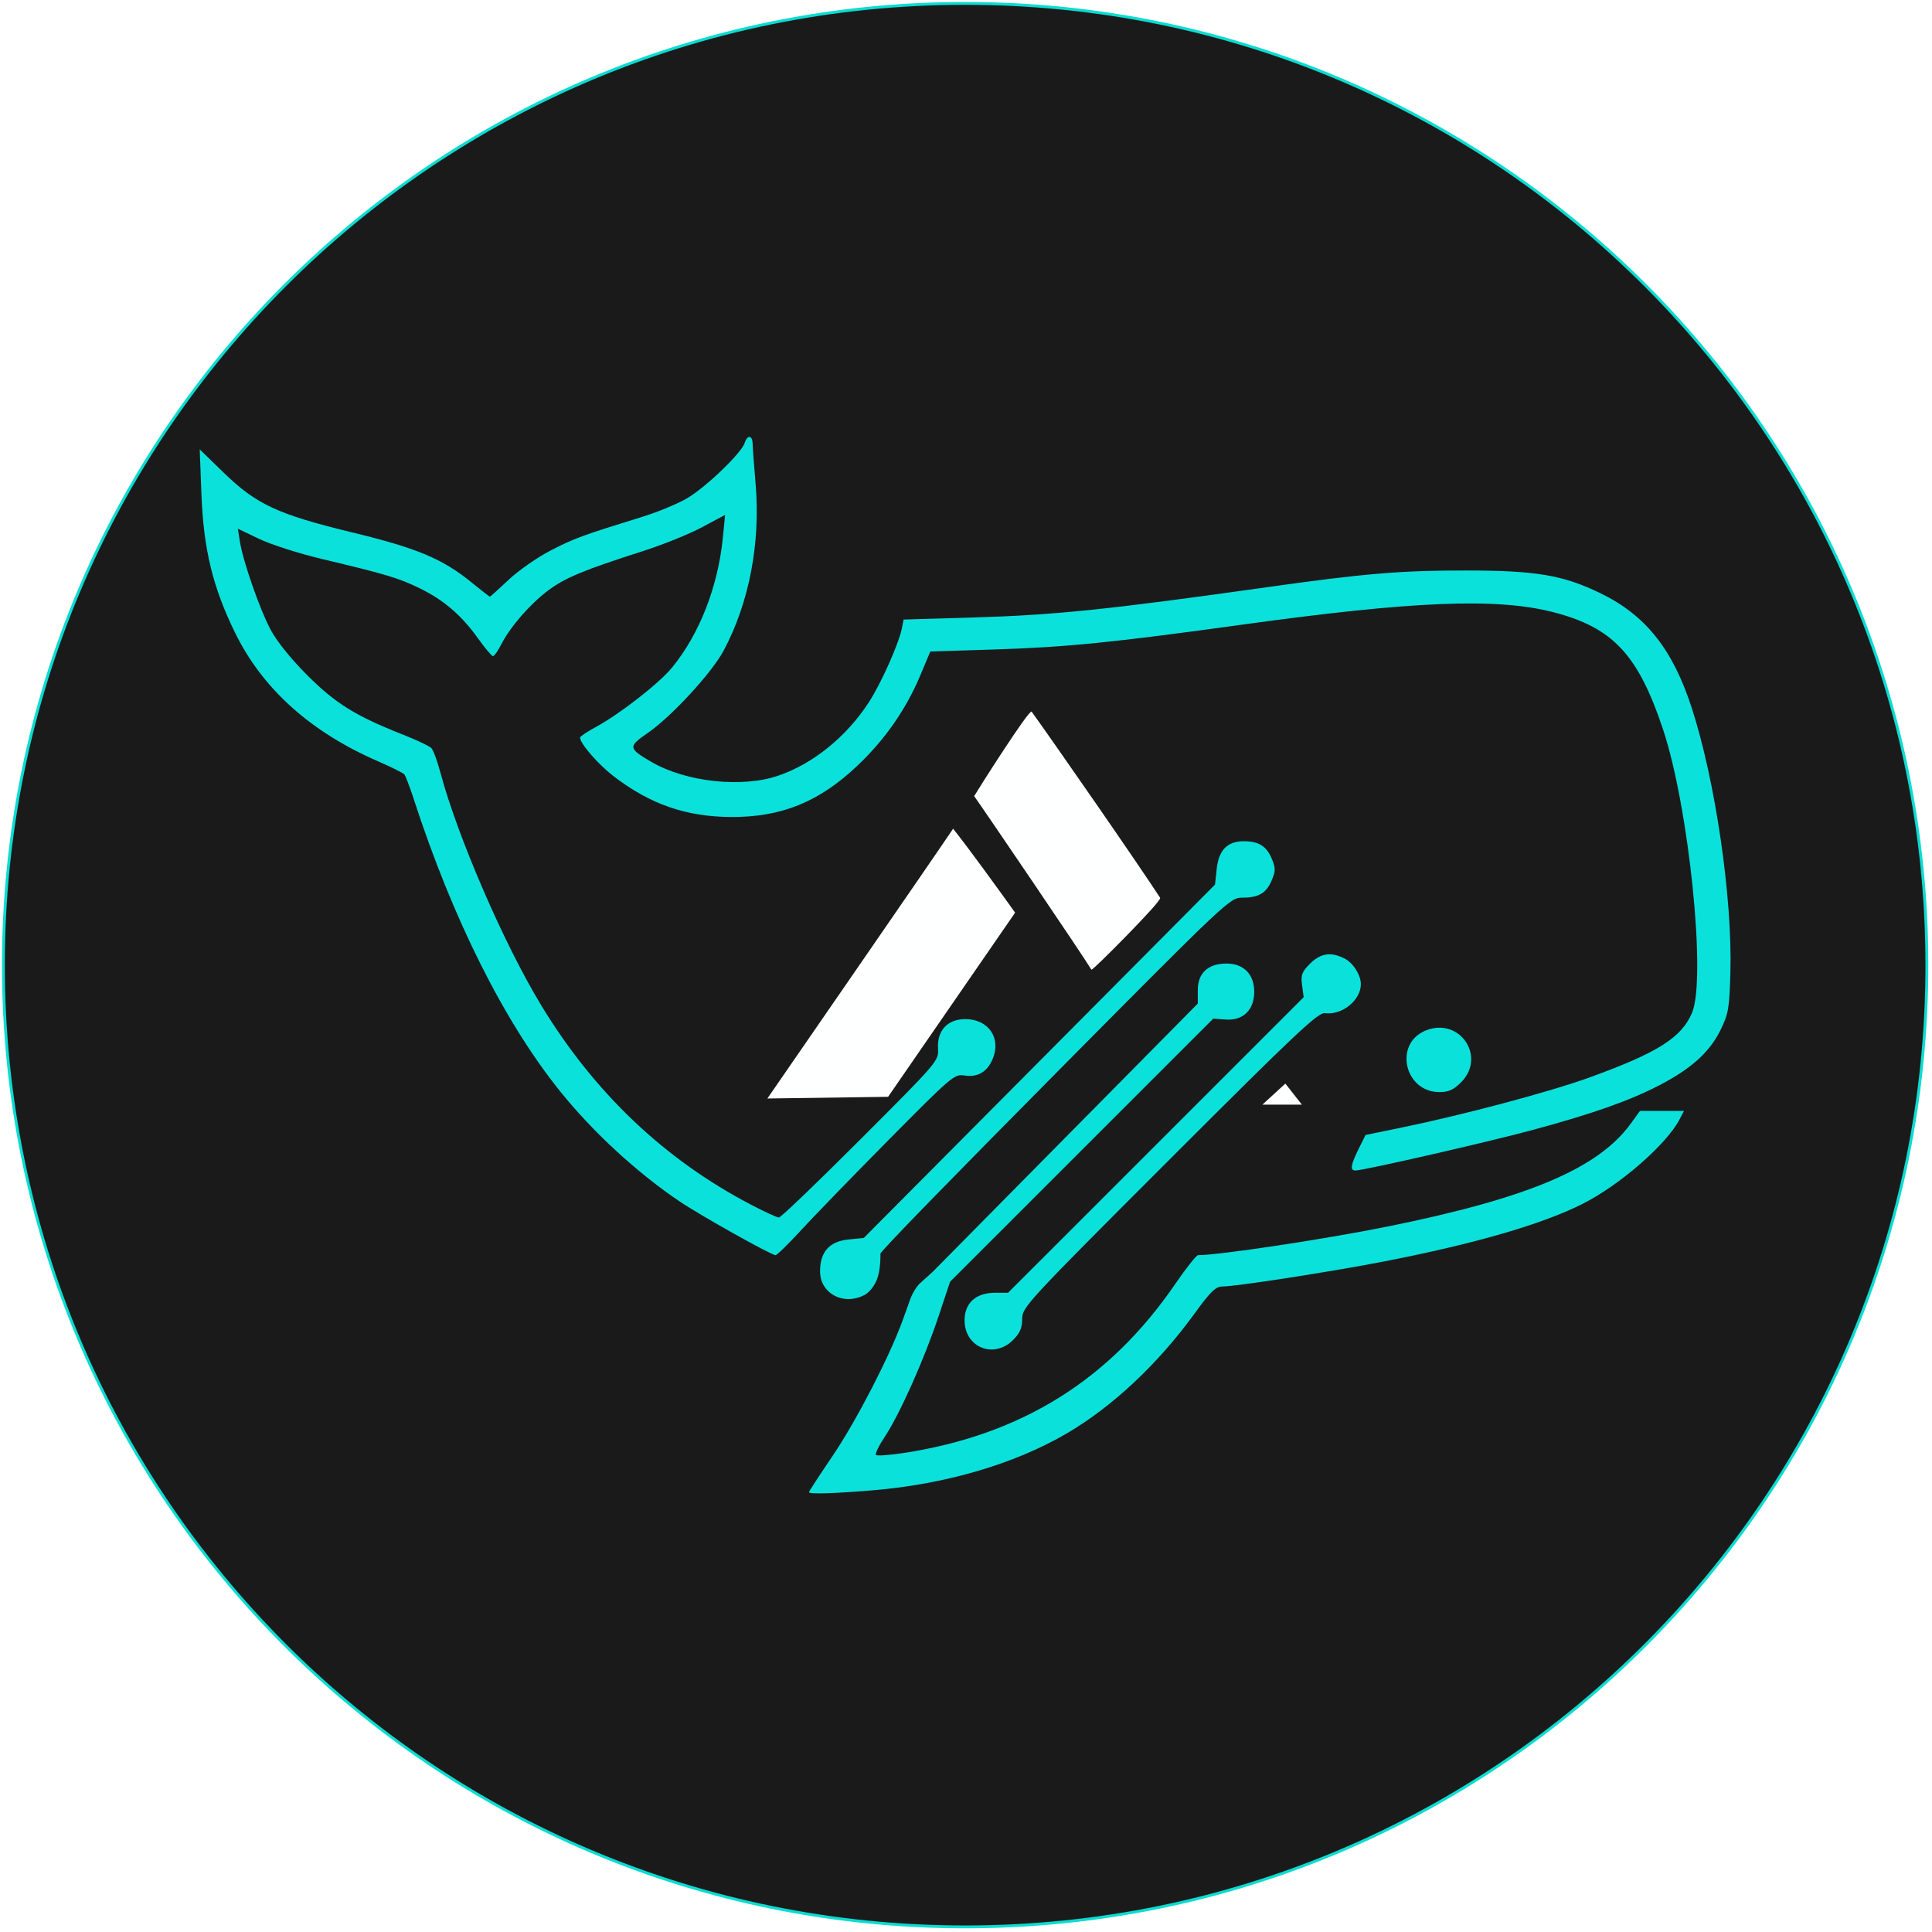
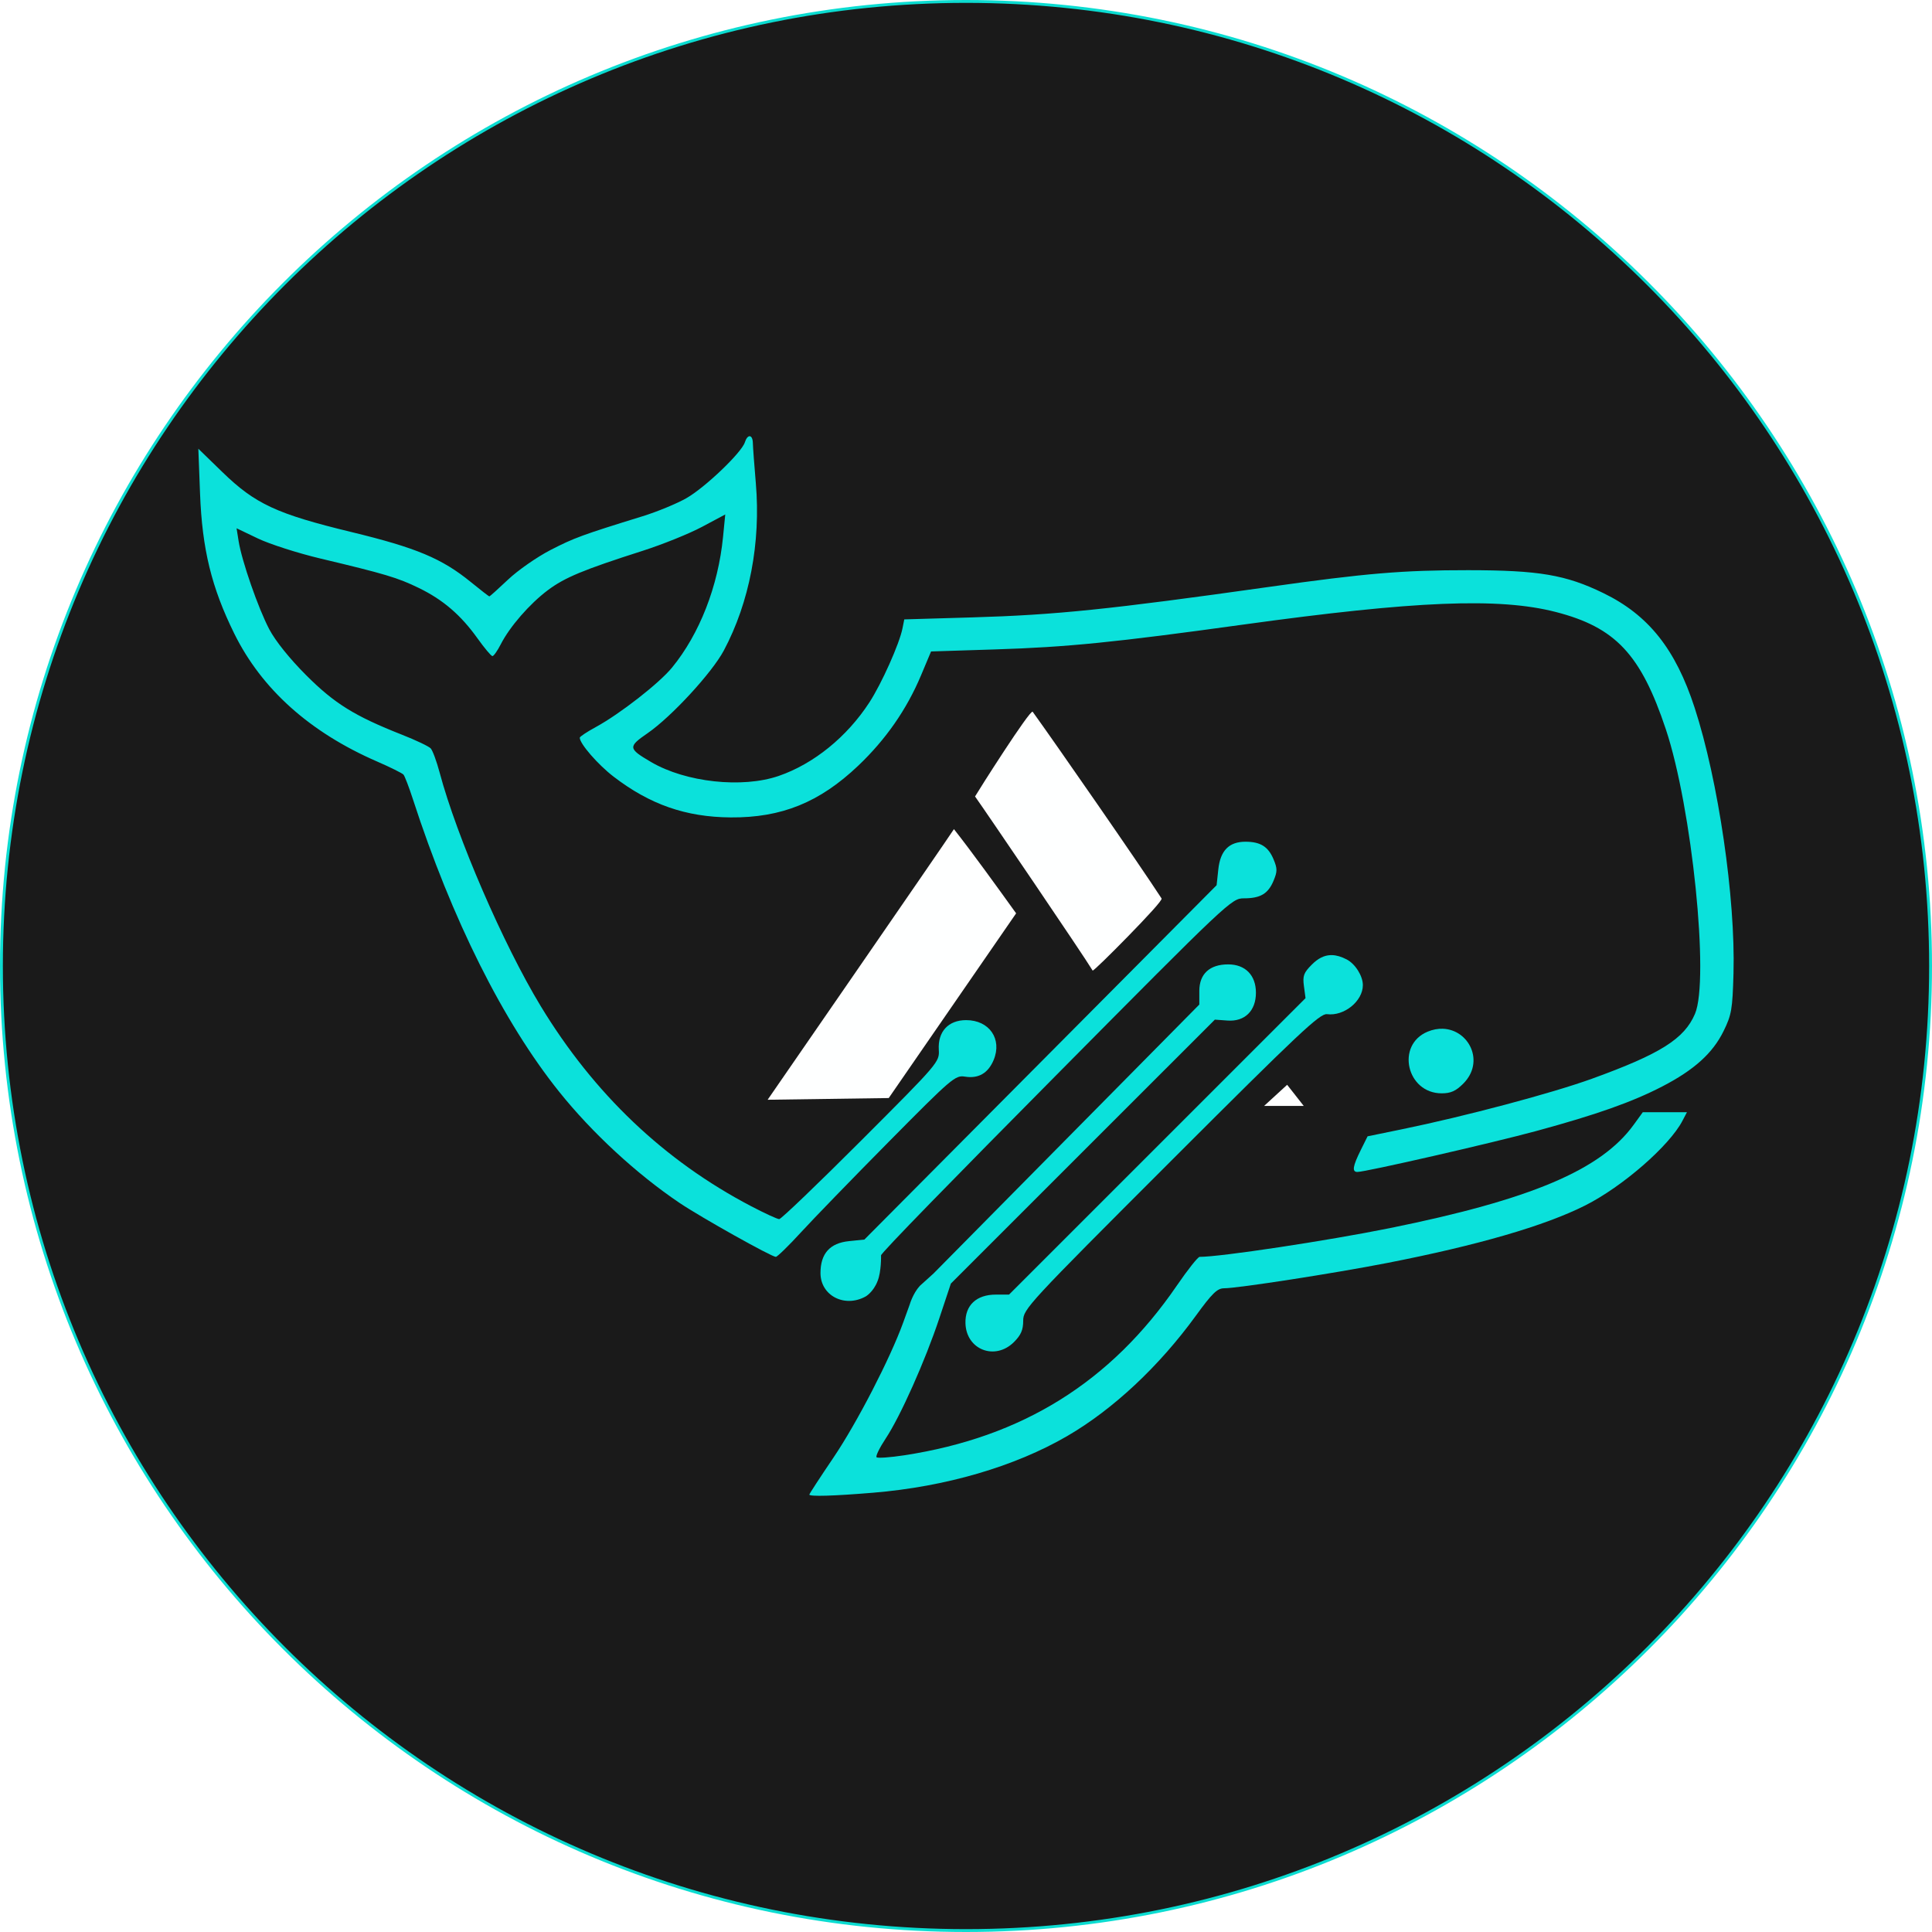
- <svg xmlns="http://www.w3.org/2000/svg" version="1.1" id="svg1" width="1024" height="1024" viewBox="0 0 1024 1024" xml:space="preserve">
+ <svg xmlns="http://www.w3.org/2000/svg" version="1.1" id="svg1" width="70" height="70" viewBox="0 0 70 70" xml:space="preserve">
  <defs id="defs1" />
-   <g id="layer1">
+   <g id="layer1" transform="matrix(0.06855971,0,0,0.06855971,-0.07151921,-0.07151921)">
    <circle style="fill:#1a1a1a;stroke:#0bdcd1;stroke-width:1.515" id="path7" cx="511.547" cy="511.547" r="509.746" />
  </g>
-   <g id="g1">
+   <g id="g1" transform="matrix(0.06855971,0,0,0.06855971,-0.07151921,-0.07151921)">
    <g id="g2" transform="matrix(0.8474413,0,0,0.8474413,80.28429,51.91879)">
      <path id="path38" style="fill:#feffff;fill-opacity:1;stroke-width:1.961" d="m 550.484,383.836 c -1.425,-1.976 -34.044,49.486 -35.945,52.816 4.897,6.767 67.903,99.444 73.359,108.602 0.638,0.016 10.565,-9.616 22.062,-21.406 11.497,-11.79 21.546,-22.592 20.904,-23.58 C 616.782,478.59 564.825,403.722 550.484,383.836 Z m -49.107,73.191 C 493.62,468.803 385.565,625.21 385.199,625.779 l 75.516,-1.064 79.445,-115.186 c -11.82,-16.443 -27.611,-38.351 -38.783,-52.502 z m 193.439,172.59 h 12.342 12.346 c -3.172,-3.925 -7.342,-9.487 -10.338,-13.161 -4.896,4.545 -9.616,8.791 -14.35,13.161 z" />
      <path style="fill:#0be1db;fill-opacity:1;stroke-width:1.961" d="m 806.279,581.506 c -3.013,-0.106 -6.237,0.45 -9.559,1.838 -19.906,8.317 -13.006,38.43 8.807,38.43 5.681,0 8.85,-1.422 13.465,-6.037 13.683,-13.683 3.556,-33.657 -12.713,-34.23 z" id="path6" />
      <path style="fill:#0be1db;fill-opacity:1;stroke-width:1.961" d="m 737.264,535.588 c -0.4,-0.014 -0.795,-0.011 -1.188,0.008 -4.041,0.196 -7.741,2.13 -11.469,5.857 -5.132,5.132 -5.835,7.039 -4.973,13.469 l 1.004,7.488 -92.455,92.443 -92.455,92.439 h -8.221 c -12.138,0 -19.238,6.686 -18.945,17.84 0.434,16.557 18.461,23.541 30.273,11.729 4.341,-4.341 5.734,-7.557 5.734,-13.246 0,-7.297 2.657,-10.172 92.186,-99.684 79.803,-79.787 92.874,-92.086 97.264,-91.52 10.657,1.375 22.365,-8.109 22.365,-18.115 0,-5.72 -4.754,-13.266 -10.094,-16.027 -3.26,-1.686 -6.23,-2.585 -9.027,-2.682 z" id="path5" />
      <path style="fill:#0be1db;fill-opacity:1;stroke-width:1.961" d="m 455.924,722.86 c -0.847,-0.728 47.842,-50.429 108.404,-111.553 108.582,-109.587 110.22,-111.133 117.871,-111.133 10.295,0 15.097,-2.845 18.482,-10.947 2.429,-5.813 2.429,-7.597 0,-13.41 -3.297,-7.892 -8.179,-10.943 -17.498,-10.943 -10.265,0 -15.683,5.512 -16.939,17.24 l -1.057,9.871 -109.83,110.494 -109.83,110.492 -9.611,0.98 c -11.921,1.216 -17.76,7.758 -17.76,19.904 0,14.081 15.052,21.87 28.193,14.59 0,0 4.794,-2.741 7.399,-9.585 2.417,-5.849 2.176,-16.001 2.176,-16.001 z" id="path4" />
      <path style="fill:#0be1db;fill-opacity:1;stroke-width:1.961" d="m 473.797,753.479 -4.023,11.125 c -8.102,22.428 -28.885,62.693 -43.533,84.342 -8.271,12.223 -15.035,22.594 -15.035,23.045 0,1.331 15.063,0.894 39.85,-1.16 45.222,-3.747 88.31,-16.333 120.973,-35.334 28.667,-16.676 57.235,-43.407 80.25,-75.084 10.129,-13.942 13.324,-17.046 17.549,-17.061 8.68,-0.03 68.557,-9.318 101.51,-15.744 56.579,-11.034 98.42,-23.183 123.705,-35.916 23.226,-11.696 52.428,-37.107 60.627,-52.758 l 2.826,-5.393 h -13.768 -13.766 l -5.686,7.844 c -20.388,28.144 -64.056,46.642 -152.219,64.477 -38.766,7.842 -105.324,17.896 -118.473,17.896 -1.062,0 -7.444,8.049 -14.184,17.889 -41.255,60.234 -96.423,94.588 -169.975,105.848 -8.829,1.352 -16.611,1.901 -17.291,1.221 -0.68,-0.68 1.862,-5.905 5.648,-11.613 9.193,-13.858 24.66,-48.536 33.5,-75.111 l 7.182,-21.584 82.307,-82.293 82.312,-82.293 7.85,0.568 c 10.815,0.781 17.77,-6.02 17.77,-17.377 0,-10.884 -6.633,-17.65 -17.299,-17.65 -11.56,0 -18.004,5.936 -18.004,16.586 v 8.459 l -82.891,83.873 -82.889,83.875 -8.493,7.671 c -4.378,4.786 -6.331,11.654 -6.331,11.654 z" id="path3" />
      <path style="fill:#0be1db;fill-opacity:1;stroke-width:1.961" d="m 373.99,211.994 c -0.034,-7e-4 -0.069,-3.3e-4 -0.104,0.002 -0.981,0.064 -2.105,1.318 -2.893,3.801 -2.039,6.424 -24.741,28.134 -36.387,34.797 -5.953,3.406 -18.292,8.498 -27.422,11.318 -37.67,11.638 -42.752,13.502 -57.414,21.064 -8.424,4.345 -20.314,12.631 -26.426,18.41 -6.111,5.779 -11.368,10.508 -11.68,10.508 -0.312,0 -5.462,-3.991 -11.445,-8.865 C 182.049,288.229 166.187,281.58 125.6,271.742 79.004,260.448 65.632,254.233 45.182,234.371 l -15.002,-14.568 1.062,27.902 c 1.317,34.717 7.142,58.585 21.324,87.334 17.105,34.673 47.118,61.57 89.041,79.795 8.293,3.605 15.722,7.292 16.506,8.193 0.784,0.901 3.432,7.816 5.885,15.367 24.322,74.869 56.307,138.841 91.191,182.396 20.537,25.641 48.305,51.282 75.098,69.342 13.248,8.93 57.315,33.616 60.018,33.621 0.911,0.002 7.925,-6.835 15.586,-15.195 7.661,-8.36 32.407,-33.882 54.992,-56.713 39.282,-39.709 41.34,-41.463 47.396,-40.48 8.386,1.361 14.423,-2.142 17.857,-10.361 5.462,-13.072 -2.677,-24.877 -17.152,-24.877 -11.103,0 -17.718,7.161 -17.051,18.463 0.453,7.671 -8.6e-4,8.201 -48.457,56.686 -26.903,26.919 -49.876,48.947 -51.053,48.947 -1.177,0 -9.128,-3.663 -17.668,-8.137 -54.095,-28.337 -97.888,-70.011 -131.105,-124.762 -23.257,-38.333 -52.276,-105.397 -63,-145.6 -1.87,-7.011 -4.377,-13.793 -5.57,-15.066 -1.193,-1.273 -9.228,-5.095 -17.857,-8.496 -29.626,-11.675 -42.151,-19.455 -59.857,-37.184 C 87.097,350.697 78.254,339.682 74.416,332.389 67.511,319.268 57.281,289.849 55.297,277.408 l -1.275,-8.006 13.354,6.389 c 7.345,3.514 24.831,9.119 38.854,12.457 40.515,9.644 48.26,11.961 61.463,18.387 15.112,7.356 26.193,16.879 36.6,31.453 4.315,6.042 8.488,11.004 9.275,11.027 0.787,0.023 3.133,-3.296 5.213,-7.373 5.59,-10.956 17.945,-25.165 29.301,-33.697 10.543,-7.922 22.197,-12.766 59.178,-24.59 12.405,-3.966 29.066,-10.689 37.029,-14.941 l 14.48,-7.73 -1.383,14.031 c -3.033,30.782 -14.644,60.512 -31.816,81.469 -8.047,9.82 -32.541,28.924 -47.58,37.109 -5.476,2.98 -9.955,5.956 -9.955,6.613 0,3.739 11.309,16.757 21.068,24.254 22.716,17.449 45.101,25.249 73.072,25.455 31.746,0.234 55.435,-9.378 79.521,-32.258 17.148,-16.289 30.22,-35.079 39.096,-56.195 l 6.324,-15.045 40.002,-1.271 c 44.985,-1.429 74.135,-4.348 154.426,-15.449 107.631,-14.882 159.736,-16.991 195.115,-7.902 37.26,9.572 53.088,26.437 68.682,73.189 16.262,48.756 27.247,156.128 18.154,177.441 -6.651,15.591 -21.536,24.969 -64.146,40.408 -25.022,9.066 -78.959,23.421 -118.447,31.525 l -21.572,4.428 -4.299,8.658 c -4.981,10.035 -5.516,13.561 -2.057,13.561 5.196,0 84.149,-18.075 111.779,-25.59 37.442,-10.183 59.617,-18.033 78.375,-27.744 19.881,-10.293 31.438,-20.733 38.201,-34.506 4.984,-10.15 5.568,-13.551 6.188,-36.068 1.287,-46.795 -9.453,-120.185 -24.229,-165.584 -11.905,-36.579 -28.775,-57.783 -56.865,-71.461 -23.497,-11.441 -40.248,-14.283 -84.334,-14.314 -40.768,-0.029 -63.717,1.898 -124.539,10.473 -99.38,14.01 -132.832,17.445 -184.666,18.965 l -42.473,1.246 -1.123,5.619 c -1.937,9.684 -12.979,34.366 -20.662,46.186 -13.974,21.498 -34.721,38.318 -56.516,45.816 -22.733,7.821 -57.989,3.993 -79.547,-8.641 -14.426,-8.454 -14.553,-9.513 -2.213,-18.012 14.806,-10.197 40.117,-37.655 47.525,-51.555 15.989,-29.998 23.135,-67.353 19.961,-104.346 -0.972,-11.326 -1.803,-22.579 -1.85,-25.006 -0.054,-2.816 -0.931,-4.267 -1.996,-4.289 z" id="path37" />
    </g>
  </g>
</svg>
